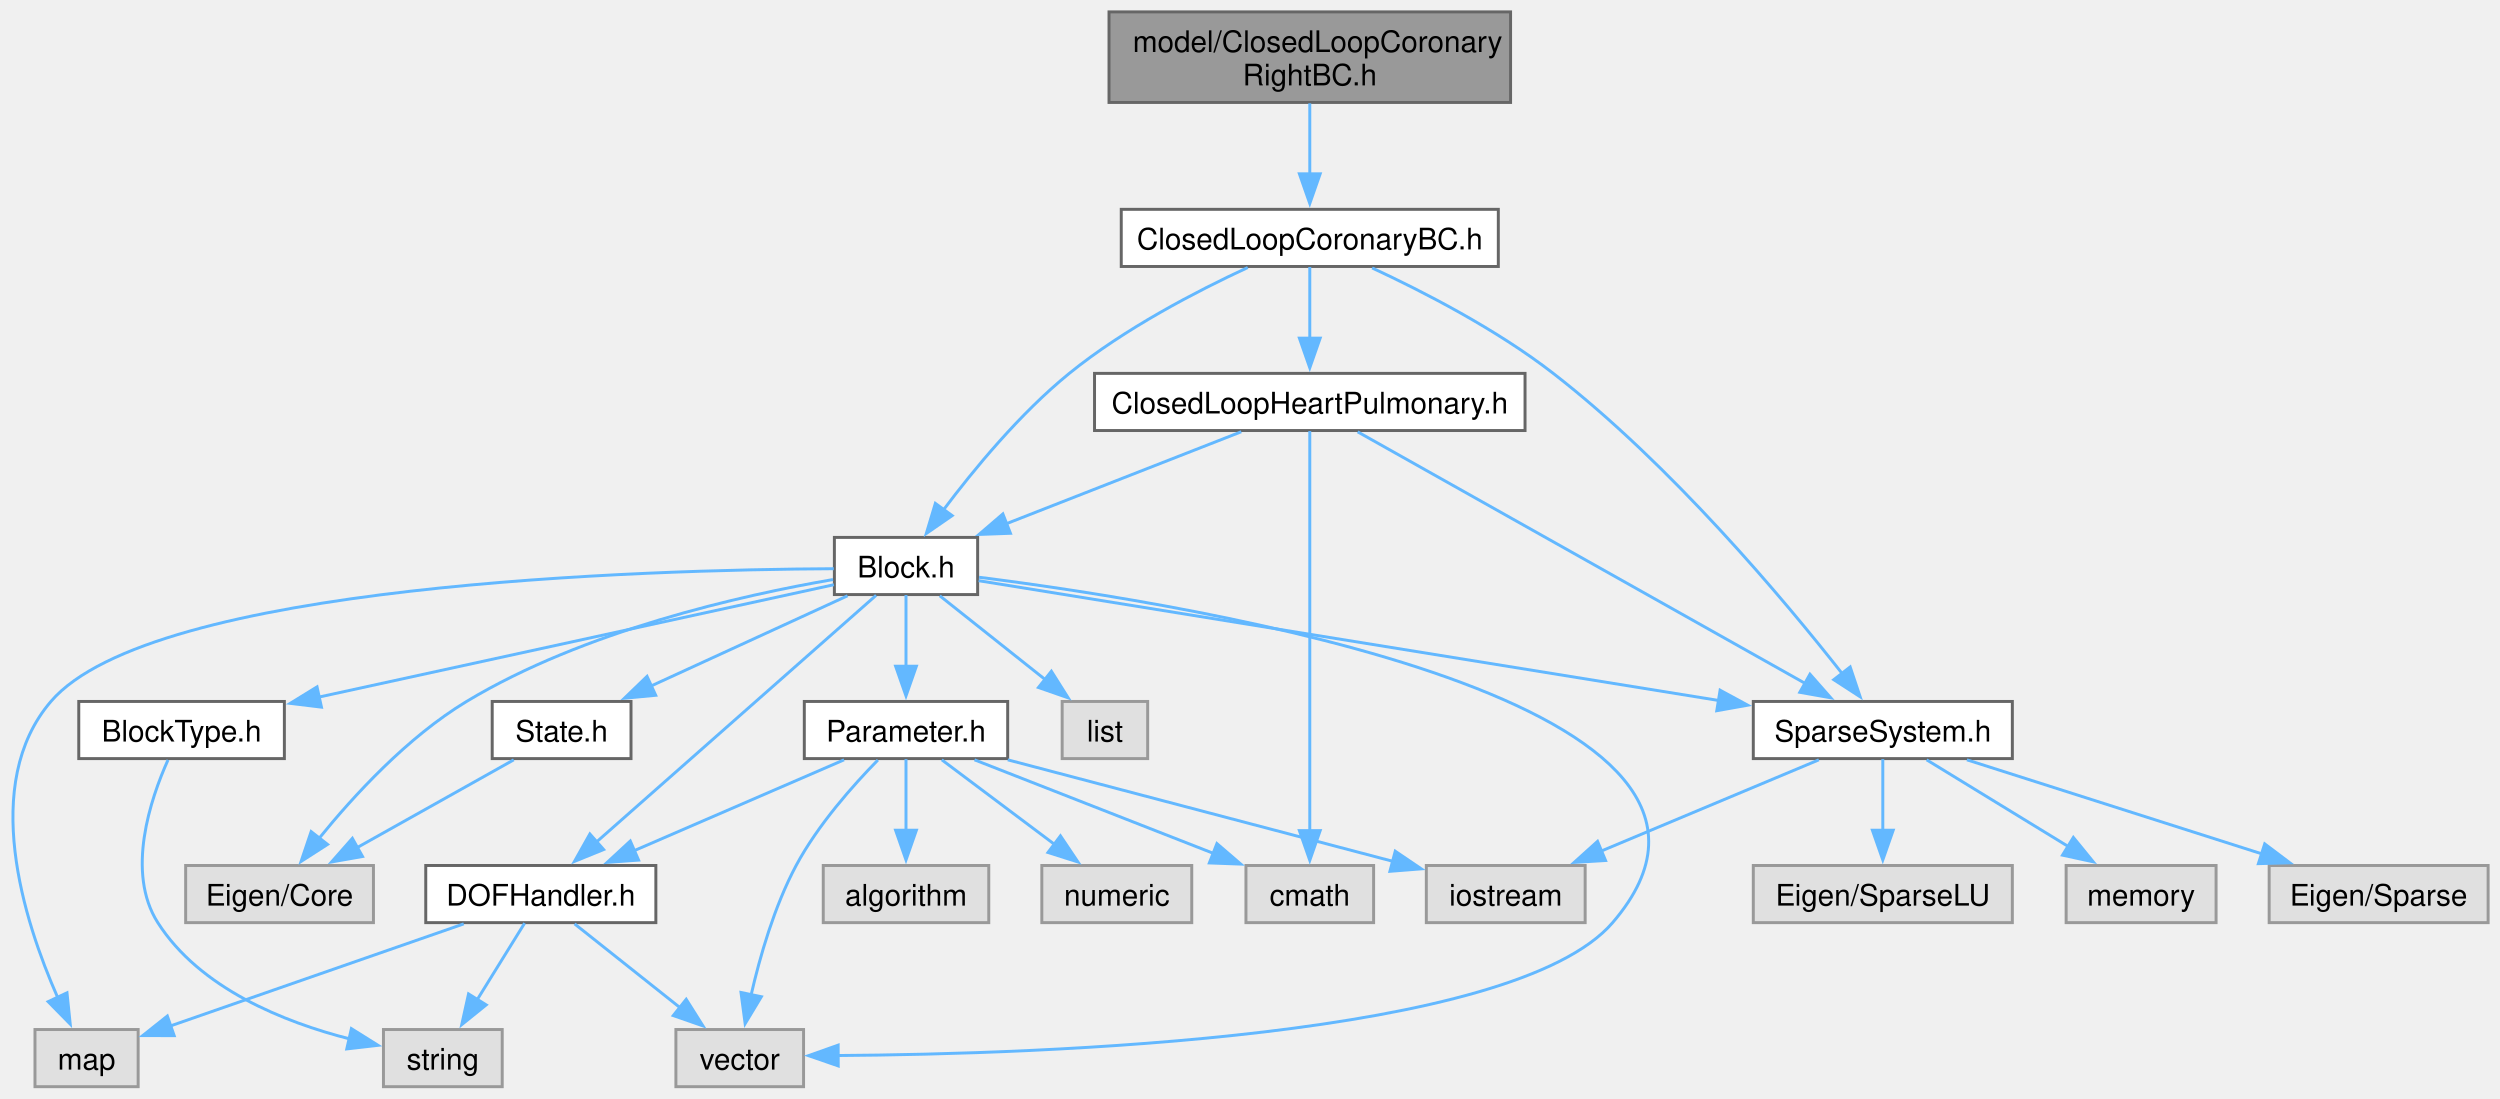
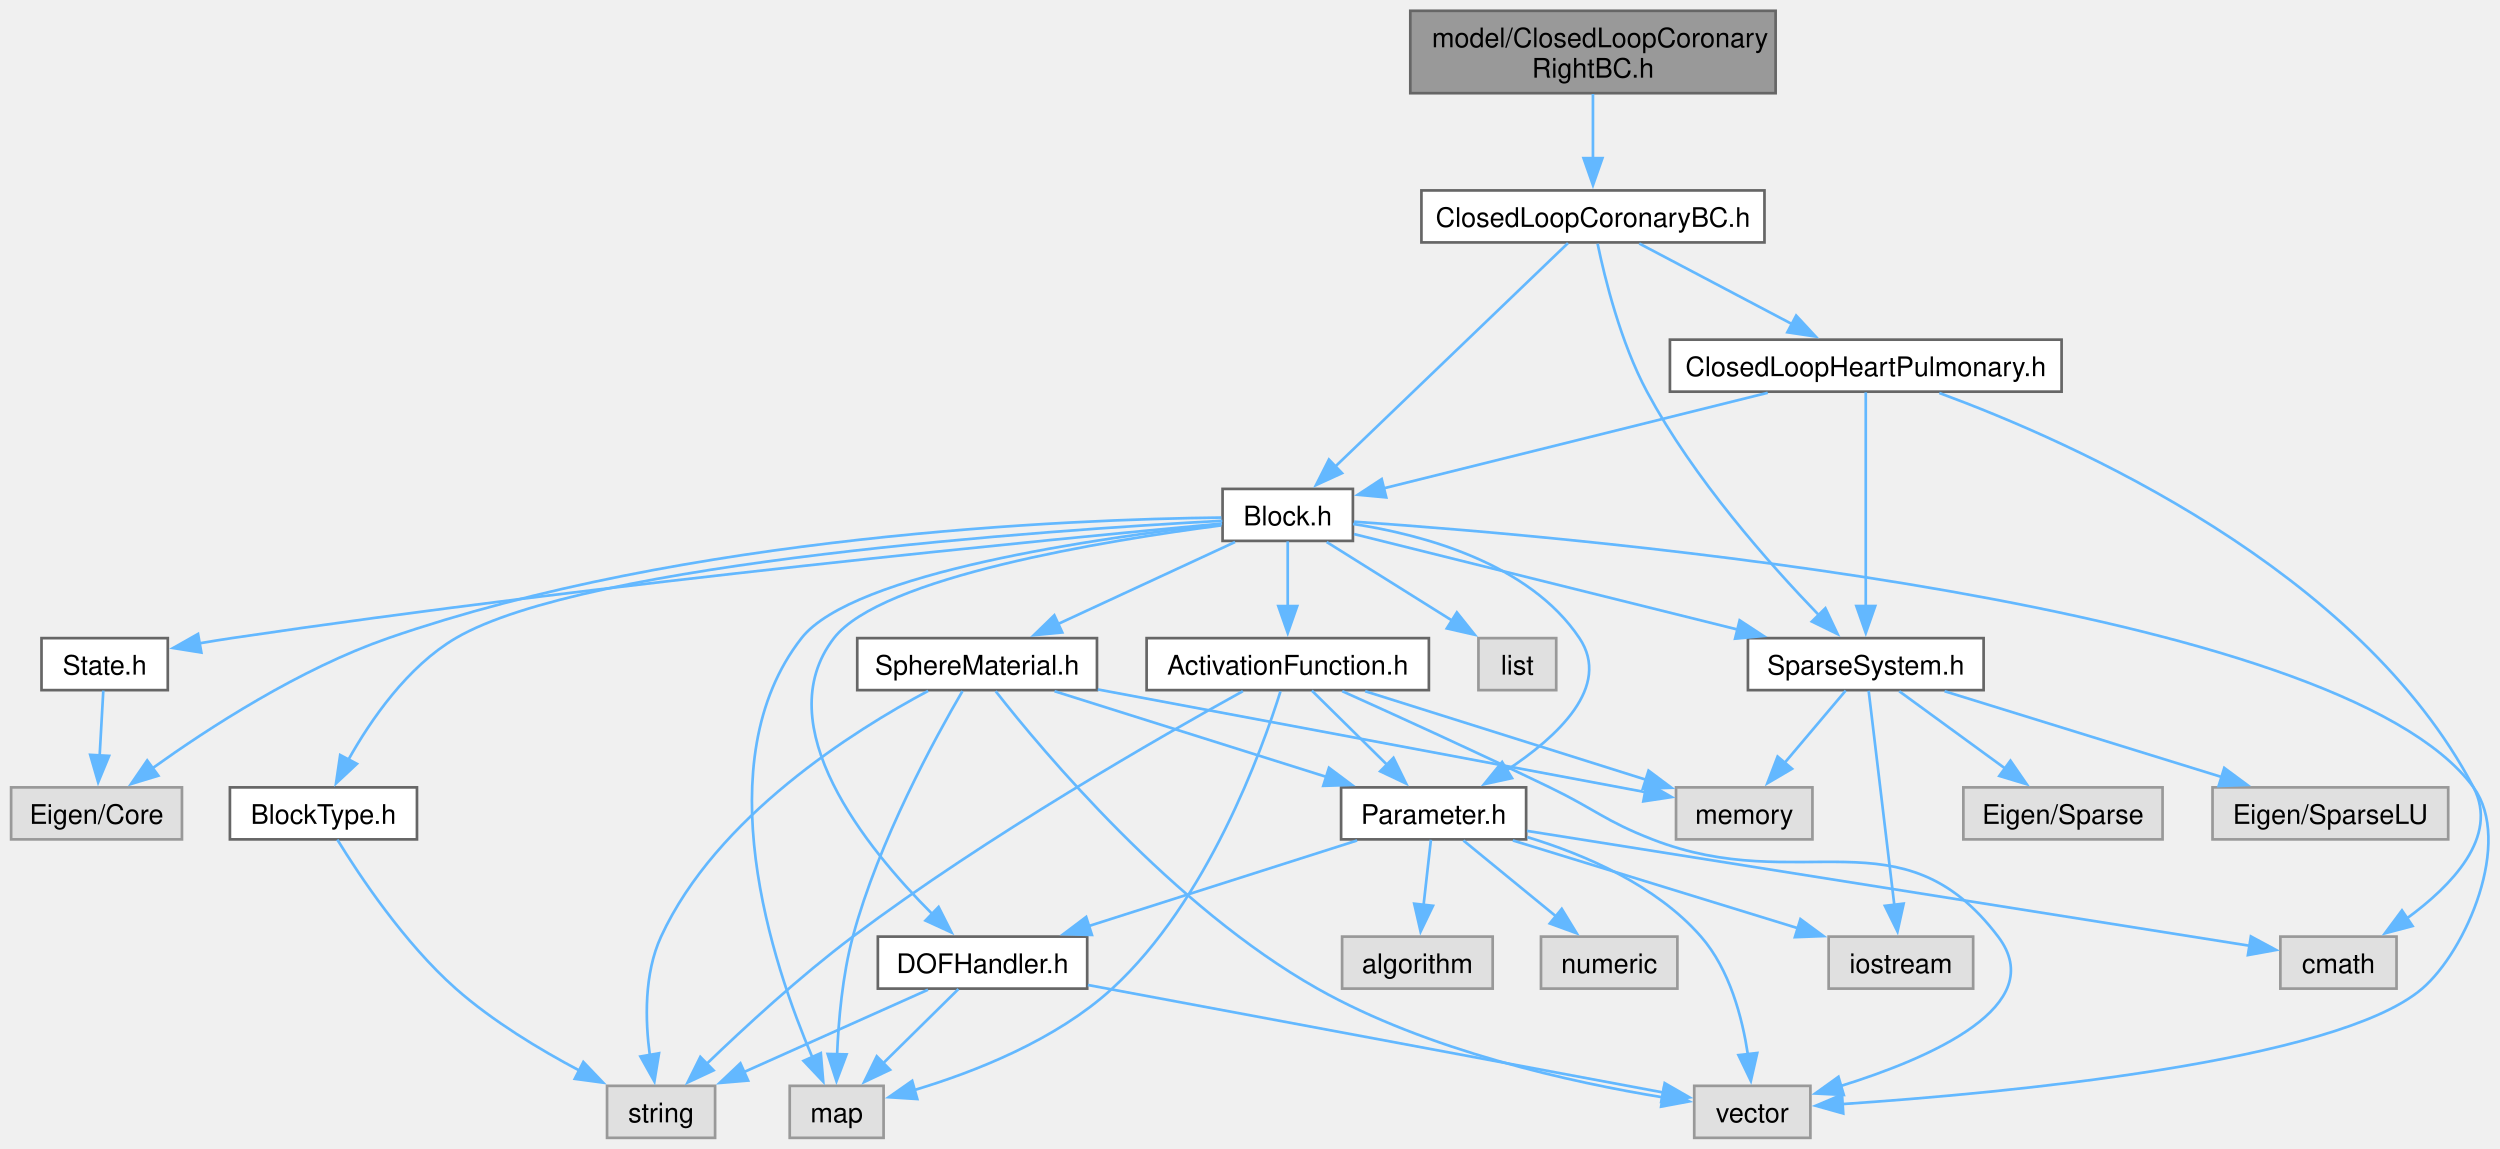
- <svg xmlns="http://www.w3.org/2000/svg" xmlns:xlink="http://www.w3.org/1999/xlink" width="842pt" height="370pt" viewBox="0.00 0.00 842.03 370.00">
-   <g id="graph0" class="graph" transform="scale(1 1) rotate(0) translate(4 366)">
+ <svg xmlns="http://www.w3.org/2000/svg" xmlns:xlink="http://www.w3.org/1999/xlink" width="925pt" height="425pt" viewBox="0.00 0.00 925.31 425.25">
+   <g id="graph0" class="graph" transform="scale(1 1) rotate(0) translate(4 421.25)">
    <g id="Node000001" class="node">
      <g id="a_Node000001">
        <a xlink:title="Right side of ClosedLoopCoronaryBC.">
-           <polygon fill="#999999" stroke="#666666" points="504.78,-362 369.53,-362 369.53,-331.5 504.78,-331.5 504.78,-362" />
-           <text text-anchor="start" x="377.53" y="-348.5" font-family="Helvetica,sans-Serif" font-size="10.00">model/ClosedLoopCoronary</text>
-           <text text-anchor="middle" x="437.15" y="-337.25" font-family="Helvetica,sans-Serif" font-size="10.00">RightBC.h</text>
+           <polygon fill="#999999" stroke="#666666" points="653.25,-417.25 518,-417.25 518,-386.75 653.25,-386.75 653.25,-417.25" />
+           <text text-anchor="start" x="526" y="-403.75" font-family="Helvetica,sans-Serif" font-size="10.00">model/ClosedLoopCoronary</text>
+           <text text-anchor="middle" x="585.62" y="-392.5" font-family="Helvetica,sans-Serif" font-size="10.00">RightBC.h</text>
        </a>
      </g>
    </g>
    <g id="Node000002" class="node">
      <g id="a_Node000002">
        <a xlink:href="_closed_loop_coronary_b_c_8h.html" target="_top" xlink:title="model::ClosedLoopCoronaryBC source file">
-           <polygon fill="white" stroke="#666666" points="500.65,-295.5 373.65,-295.5 373.65,-276.25 500.65,-276.25 500.65,-295.5" />
-           <text text-anchor="middle" x="437.15" y="-282" font-family="Helvetica,sans-Serif" font-size="10.00">ClosedLoopCoronaryBC.h</text>
+           <polygon fill="white" stroke="#666666" points="649.12,-350.75 522.12,-350.75 522.12,-331.5 649.12,-331.5 649.12,-350.75" />
+           <text text-anchor="middle" x="585.62" y="-337.25" font-family="Helvetica,sans-Serif" font-size="10.00">ClosedLoopCoronaryBC.h</text>
        </a>
      </g>
    </g>
    <g id="edge1_Node000001_Node000002" class="edge">
      <g id="a_edge1_Node000001_Node000002">
        <a xlink:title=" ">
-           <path fill="none" stroke="#63b8ff" d="M437.15,-331.2C437.15,-323.96 437.15,-315.09 437.15,-307.19" />
-           <polygon fill="#63b8ff" stroke="#63b8ff" points="440.65,-307.46 437.15,-297.46 433.65,-307.46 440.65,-307.46" />
+           <path fill="none" stroke="#63b8ff" d="M585.62,-386.45C585.62,-379.21 585.62,-370.34 585.62,-362.44" />
+           <polygon fill="#63b8ff" stroke="#63b8ff" points="589.13,-362.71 585.63,-352.71 582.13,-362.71 589.13,-362.71" />
        </a>
      </g>
    </g>
    <g id="Node000003" class="node">
      <g id="a_Node000003">
        <a xlink:href="_block_8h.html" target="_top" xlink:title="model::Block source file">
-           <polygon fill="white" stroke="#666666" points="325.28,-185 277.03,-185 277.03,-165.75 325.28,-165.75 325.28,-185" />
-           <text text-anchor="middle" x="301.15" y="-171.5" font-family="Helvetica,sans-Serif" font-size="10.00">Block.h</text>
+           <polygon fill="white" stroke="#666666" points="496.75,-240.25 448.5,-240.25 448.5,-221 496.75,-221 496.75,-240.25" />
+           <text text-anchor="middle" x="472.62" y="-226.75" font-family="Helvetica,sans-Serif" font-size="10.00">Block.h</text>
        </a>
      </g>
    </g>
    <g id="edge2_Node000002_Node000003" class="edge">
      <g id="a_edge2_Node000002_Node000003">
        <a xlink:title=" ">
-           <path fill="none" stroke="#63b8ff" d="M416.26,-275.9C399.12,-267.97 374.73,-255.32 356.15,-240.25 339.51,-226.74 323.91,-207.79 313.6,-194.04" />
-           <polygon fill="#63b8ff" stroke="#63b8ff" points="316.7,-192.34 307.99,-186.32 311.04,-196.46 316.7,-192.34" />
-         </a>
-       </g>
-     </g>
-     <g id="Node000016" class="node">
-       <g id="a_Node000016">
+           <path fill="none" stroke="#63b8ff" d="M576.38,-331.25C557.51,-313.13 514.29,-271.63 490.01,-248.32" />
+           <polygon fill="#63b8ff" stroke="#63b8ff" points="492.73,-246.08 483.09,-241.67 487.88,-251.13 492.73,-246.08" />
+         </a>
+       </g>
+     </g>
+     <g id="Node000019" class="node">
+       <g id="a_Node000019">
        <a xlink:href="_sparse_system_8h.html" target="_top" xlink:title="SparseSystem source file.">
-           <polygon fill="white" stroke="#666666" points="673.78,-129.75 586.53,-129.75 586.53,-110.5 673.78,-110.5 673.78,-129.75" />
-           <text text-anchor="middle" x="630.15" y="-116.25" font-family="Helvetica,sans-Serif" font-size="10.00">SparseSystem.h</text>
-         </a>
-       </g>
-     </g>
-     <g id="edge31_Node000002_Node000016" class="edge">
-       <g id="a_edge31_Node000002_Node000016">
-         <a xlink:title=" ">
-           <path fill="none" stroke="#63b8ff" d="M458.15,-275.76C475.42,-267.74 500.07,-255.05 519.15,-240.25 558.81,-209.5 596.85,-164.11 616.44,-139.17" />
-           <polygon fill="#63b8ff" stroke="#63b8ff" points="619.16,-141.37 622.52,-131.32 613.63,-137.08 619.16,-141.37" />
-         </a>
-       </g>
-     </g>
-     <g id="Node000021" class="node">
-       <g id="a_Node000021">
+           <polygon fill="white" stroke="#666666" points="730.25,-185 643,-185 643,-165.75 730.25,-165.75 730.25,-185" />
+           <text text-anchor="middle" x="686.62" y="-171.5" font-family="Helvetica,sans-Serif" font-size="10.00">SparseSystem.h</text>
+         </a>
+       </g>
+     </g>
+     <g id="edge43_Node000002_Node000019" class="edge">
+       <g id="a_edge43_Node000002_Node000019">
+         <a xlink:title=" ">
+           <path fill="none" stroke="#63b8ff" d="M587.34,-331.03C590,-318.24 595.85,-294.48 605.62,-276.25 622.86,-244.13 651.06,-212.35 669.23,-193.55" />
+           <polygon fill="#63b8ff" stroke="#63b8ff" points="671.66,-196.07 676.19,-186.49 666.67,-191.15 671.66,-196.07" />
+         </a>
+       </g>
+     </g>
+     <g id="Node000023" class="node">
+       <g id="a_Node000023">
        <a xlink:href="_closed_loop_heart_pulmonary_8h.html" target="_top" xlink:title="model::ClosedLoopHeartPulmonary source file">
-           <polygon fill="white" stroke="#666666" points="509.65,-240.25 364.65,-240.25 364.65,-221 509.65,-221 509.65,-240.25" />
-           <text text-anchor="middle" x="437.15" y="-226.75" font-family="Helvetica,sans-Serif" font-size="10.00">ClosedLoopHeartPulmonary.h</text>
-         </a>
-       </g>
-     </g>
-     <g id="edge27_Node000002_Node000021" class="edge">
-       <g id="a_edge27_Node000002_Node000021">
-         <a xlink:title=" ">
-           <path fill="none" stroke="#63b8ff" d="M437.15,-276.08C437.15,-269.57 437.15,-260.42 437.15,-252.12" />
-           <polygon fill="#63b8ff" stroke="#63b8ff" points="440.65,-252.12 437.15,-242.12 433.65,-252.12 440.65,-252.12" />
+           <polygon fill="white" stroke="#666666" points="759.12,-295.5 614.12,-295.5 614.12,-276.25 759.12,-276.25 759.12,-295.5" />
+           <text text-anchor="middle" x="686.62" y="-282" font-family="Helvetica,sans-Serif" font-size="10.00">ClosedLoopHeartPulmonary.h</text>
+         </a>
+       </g>
+     </g>
+     <g id="edge39_Node000002_Node000023" class="edge">
+       <g id="a_edge39_Node000002_Node000023">
+         <a xlink:title=" ">
+           <path fill="none" stroke="#63b8ff" d="M602.76,-331.09C618.28,-322.91 641.43,-310.71 659.47,-301.19" />
+           <polygon fill="#63b8ff" stroke="#63b8ff" points="660.86,-304.42 668.07,-296.66 657.59,-298.23 660.86,-304.42" />
        </a>
      </g>
    </g>
    <g id="Node000004" class="node">
      <g id="a_Node000004">
        <a xlink:title=" ">
-           <polygon fill="#e0e0e0" stroke="#999999" points="121.78,-74.5 58.53,-74.5 58.53,-55.25 121.78,-55.25 121.78,-74.5" />
-           <text text-anchor="middle" x="90.15" y="-61" font-family="Helvetica,sans-Serif" font-size="10.00">Eigen/Core</text>
+           <polygon fill="#e0e0e0" stroke="#999999" points="63.25,-129.75 0,-129.75 0,-110.5 63.25,-110.5 63.25,-129.75" />
+           <text text-anchor="middle" x="31.62" y="-116.25" font-family="Helvetica,sans-Serif" font-size="10.00">Eigen/Core</text>
        </a>
      </g>
    </g>
    <g id="edge3_Node000003_Node000004" class="edge">
      <g id="a_edge3_Node000003_Node000004">
        <a xlink:title=" ">
-           <path fill="none" stroke="#63b8ff" d="M276.57,-170.81C245.9,-165.54 192.68,-153.58 153.15,-129.75 133.21,-117.73 115.07,-97.96 103.44,-83.6" />
-           <polygon fill="#63b8ff" stroke="#63b8ff" points="106.32,-81.6 97.41,-75.87 100.8,-85.91 106.32,-81.6" />
+           <path fill="none" stroke="#63b8ff" d="M448.04,-229.64C391.8,-228.98 250.13,-223.3 139.62,-185 106.9,-173.66 73.17,-151.77 52.3,-136.81" />
+           <polygon fill="#63b8ff" stroke="#63b8ff" points="54.51,-134.08 44.37,-130.99 50.37,-139.73 54.51,-134.08" />
        </a>
      </g>
    </g>
    <g id="Node000005" class="node">
      <g id="a_Node000005">
        <a xlink:title=" ">
-           <polygon fill="#e0e0e0" stroke="#999999" points="382.55,-129.75 353.75,-129.75 353.75,-110.5 382.55,-110.5 382.55,-129.75" />
-           <text text-anchor="middle" x="368.15" y="-116.25" font-family="Helvetica,sans-Serif" font-size="10.00">list</text>
+           <polygon fill="#e0e0e0" stroke="#999999" points="572.02,-185 543.23,-185 543.23,-165.75 572.02,-165.75 572.02,-185" />
+           <text text-anchor="middle" x="557.62" y="-171.5" font-family="Helvetica,sans-Serif" font-size="10.00">list</text>
        </a>
      </g>
    </g>
    <g id="edge4_Node000003_Node000005" class="edge">
      <g id="a_edge4_Node000003_Node000005">
        <a xlink:title=" ">
-           <path fill="none" stroke="#63b8ff" d="M312.52,-165.34C322.2,-157.65 336.35,-146.4 347.96,-137.18" />
-           <polygon fill="#63b8ff" stroke="#63b8ff" points="350.12,-139.93 355.77,-130.97 345.76,-134.45 350.12,-139.93" />
+           <path fill="none" stroke="#63b8ff" d="M487.04,-220.59C499.74,-212.64 518.5,-200.89 533.48,-191.5" />
+           <polygon fill="#63b8ff" stroke="#63b8ff" points="535.24,-194.53 541.85,-186.26 531.52,-188.6 535.24,-194.53" />
        </a>
      </g>
    </g>
    <g id="Node000006" class="node">
      <g id="a_Node000006">
        <a xlink:title=" ">
-           <polygon fill="#e0e0e0" stroke="#999999" points="42.53,-19.25 7.78,-19.25 7.78,0 42.53,0 42.53,-19.25" />
-           <text text-anchor="middle" x="25.15" y="-5.75" font-family="Helvetica,sans-Serif" font-size="10.00">map</text>
+           <polygon fill="#e0e0e0" stroke="#999999" points="323,-19.25 288.25,-19.25 288.25,0 323,0 323,-19.25" />
+           <text text-anchor="middle" x="305.62" y="-5.75" font-family="Helvetica,sans-Serif" font-size="10.00">map</text>
        </a>
      </g>
    </g>
    <g id="edge5_Node000003_Node000006" class="edge">
      <g id="a_edge5_Node000003_Node000006">
        <a xlink:title=" ">
-           <path fill="none" stroke="#63b8ff" d="M276.83,-174.46C213.69,-174.13 47.15,-169.42 13.15,-129.75 -10.66,-101.97 3.95,-56.06 15.4,-30.1" />
-           <polygon fill="#63b8ff" stroke="#63b8ff" points="18.56,-31.62 19.65,-21.08 12.22,-28.64 18.56,-31.62" />
+           <path fill="none" stroke="#63b8ff" d="M448.07,-227.22C403.4,-222.27 311.67,-209.34 292.62,-185 256.83,-139.24 281.81,-64.46 296.71,-29.61" />
+           <polygon fill="#63b8ff" stroke="#63b8ff" points="299.76,-31.36 300.66,-20.8 293.37,-28.5 299.76,-31.36" />
        </a>
      </g>
    </g>
    <g id="Node000007" class="node">
      <g id="a_Node000007">
        <a xlink:title=" ">
-           <polygon fill="#e0e0e0" stroke="#999999" points="266.65,-19.25 223.65,-19.25 223.65,0 266.65,0 266.65,-19.25" />
-           <text text-anchor="middle" x="245.15" y="-5.75" font-family="Helvetica,sans-Serif" font-size="10.00">vector</text>
+           <polygon fill="#e0e0e0" stroke="#999999" points="666.12,-19.25 623.12,-19.25 623.12,0 666.12,0 666.12,-19.25" />
+           <text text-anchor="middle" x="644.62" y="-5.75" font-family="Helvetica,sans-Serif" font-size="10.00">vector</text>
        </a>
      </g>
    </g>
    <g id="edge6_Node000003_Node000007" class="edge">
      <g id="a_edge6_Node000003_Node000007">
        <a xlink:title=" ">
-           <path fill="none" stroke="#63b8ff" d="M325.74,-171.58C398.37,-162.4 602.93,-129.44 539.15,-55.25 505.75,-16.39 347.36,-10.96 277.91,-10.49" />
-           <polygon fill="#63b8ff" stroke="#63b8ff" points="278.32,-6.99 268.31,-10.45 278.3,-13.99 278.32,-6.99" />
+           <path fill="none" stroke="#63b8ff" d="M497.19,-228.11C582.26,-222.28 861.78,-198.12 911.62,-129.75 926.27,-109.67 908.95,-69.25 892.62,-55.25 860.86,-28.01 738.06,-16.56 678.04,-12.51" />
+           <polygon fill="#63b8ff" stroke="#63b8ff" points="678.29,-9.02 668.08,-11.88 677.84,-16.01 678.29,-9.02" />
        </a>
      </g>
    </g>
    <g id="Node000008" class="node">
      <g id="a_Node000008">
-         <a xlink:href="_block_type_8h.html" target="_top" xlink:title="Specifies the types of blocks and their parameters.">
-           <polygon fill="white" stroke="#666666" points="91.78,-129.75 22.53,-129.75 22.53,-110.5 91.78,-110.5 91.78,-129.75" />
-           <text text-anchor="middle" x="57.15" y="-116.25" font-family="Helvetica,sans-Serif" font-size="10.00">BlockType.h</text>
+         <a xlink:href="_activation_function_8h.html" target="_top" xlink:title="Activation function classes for cardiac chamber models.">
+           <polygon fill="white" stroke="#666666" points="524.88,-185 420.38,-185 420.38,-165.75 524.88,-165.75 524.88,-185" />
+           <text text-anchor="middle" x="472.62" y="-171.5" font-family="Helvetica,sans-Serif" font-size="10.00">ActivationFunction.h</text>
        </a>
      </g>
    </g>
    <g id="edge7_Node000003_Node000008" class="edge">
      <g id="a_edge7_Node000003_Node000008">
        <a xlink:title=" ">
-           <path fill="none" stroke="#63b8ff" d="M276.86,-169.07C236.52,-160.27 155.04,-142.49 103.44,-131.23" />
-           <polygon fill="#63b8ff" stroke="#63b8ff" points="104.27,-127.83 93.75,-129.11 102.78,-134.66 104.27,-127.83" />
-         </a>
-       </g>
-     </g>
-     <g id="Node000010" class="node">
-       <g id="a_Node000010">
-         <a xlink:href="_d_o_f_handler_8h.html" target="_top" xlink:title="model::DOFHandler source file">
-           <polygon fill="white" stroke="#666666" points="216.9,-74.5 139.4,-74.5 139.4,-55.25 216.9,-55.25 216.9,-74.5" />
-           <text text-anchor="middle" x="178.15" y="-61" font-family="Helvetica,sans-Serif" font-size="10.00">DOFHandler.h</text>
-         </a>
-       </g>
-     </g>
-     <g id="edge9_Node000003_Node000010" class="edge">
-       <g id="a_edge9_Node000003_Node000010">
-         <a xlink:title=" ">
-           <path fill="none" stroke="#63b8ff" d="M291.09,-165.5C270.45,-147.3 223.09,-105.52 196.73,-82.26" />
-           <polygon fill="#63b8ff" stroke="#63b8ff" points="199.31,-79.87 189.49,-75.88 194.68,-85.12 199.31,-79.87" />
+           <path fill="none" stroke="#63b8ff" d="M472.62,-220.83C472.62,-214.32 472.62,-205.17 472.62,-196.87" />
+           <polygon fill="#63b8ff" stroke="#63b8ff" points="476.13,-196.87 472.63,-186.87 469.13,-196.87 476.13,-196.87" />
        </a>
      </g>
    </g>
    <g id="Node000011" class="node">
      <g id="a_Node000011">
        <a xlink:href="_parameter_8h.html" target="_top" xlink:title="model::Parameter source file">
-           <polygon fill="white" stroke="#666666" points="335.4,-129.75 266.9,-129.75 266.9,-110.5 335.4,-110.5 335.4,-129.75" />
-           <text text-anchor="middle" x="301.15" y="-116.25" font-family="Helvetica,sans-Serif" font-size="10.00">Parameter.h</text>
-         </a>
-       </g>
-     </g>
-     <g id="edge13_Node000003_Node000011" class="edge">
-       <g id="a_edge13_Node000003_Node000011">
-         <a xlink:title=" ">
-           <path fill="none" stroke="#63b8ff" d="M301.15,-165.58C301.15,-159.07 301.15,-149.92 301.15,-141.62" />
-           <polygon fill="#63b8ff" stroke="#63b8ff" points="304.65,-141.62 301.15,-131.62 297.65,-141.62 304.65,-141.62" />
-         </a>
-       </g>
-     </g>
-     <g id="edge20_Node000003_Node000016" class="edge">
-       <g id="a_edge20_Node000003_Node000016">
-         <a xlink:title=" ">
-           <path fill="none" stroke="#63b8ff" d="M325.61,-170.42C378.05,-161.93 502.43,-141.8 574.97,-130.06" />
-           <polygon fill="#63b8ff" stroke="#63b8ff" points="575.35,-133.54 584.66,-128.49 574.23,-126.63 575.35,-133.54" />
+           <polygon fill="white" stroke="#666666" points="560.88,-129.75 492.38,-129.75 492.38,-110.5 560.88,-110.5 560.88,-129.75" />
+           <text text-anchor="middle" x="526.62" y="-116.25" font-family="Helvetica,sans-Serif" font-size="10.00">Parameter.h</text>
+         </a>
+       </g>
+     </g>
+     <g id="edge31_Node000003_Node000011" class="edge">
+       <g id="a_edge31_Node000003_Node000011">
+         <a xlink:title=" ">
+           <path fill="none" stroke="#63b8ff" d="M496.81,-227.27C522.53,-223.32 562.02,-212.82 580.62,-185 592.59,-167.12 572.61,-148.54 553.66,-136.06" />
+           <polygon fill="#63b8ff" stroke="#63b8ff" points="555.66,-133.18 545.31,-130.92 551.99,-139.14 555.66,-133.18" />
+         </a>
+       </g>
+     </g>
+     <g id="Node000016" class="node">
+       <g id="a_Node000016">
+         <a xlink:href="_d_o_f_handler_8h.html" target="_top" xlink:title="model::DOFHandler source file">
+           <polygon fill="white" stroke="#666666" points="398.38,-74.5 320.88,-74.5 320.88,-55.25 398.38,-55.25 398.38,-74.5" />
+           <text text-anchor="middle" x="359.62" y="-61" font-family="Helvetica,sans-Serif" font-size="10.00">DOFHandler.h</text>
+         </a>
+       </g>
+     </g>
+     <g id="edge30_Node000003_Node000016" class="edge">
+       <g id="a_edge30_Node000003_Node000016">
+         <a xlink:title=" ">
+           <path fill="none" stroke="#63b8ff" d="M448.03,-226.74C405.74,-221.23 322.06,-207.67 304.62,-185 279.77,-152.68 316.57,-107.31 340.95,-82.94" />
+           <polygon fill="#63b8ff" stroke="#63b8ff" points="343.36,-85.48 348.14,-76.03 338.51,-80.44 343.36,-85.48" />
+         </a>
+       </g>
+     </g>
+     <g id="Node000017" class="node">
+       <g id="a_Node000017">
+         <a xlink:href="_block_type_8h.html" target="_top" xlink:title="Specifies the types of blocks and their parameters.">
+           <polygon fill="white" stroke="#666666" points="150.25,-129.75 81,-129.75 81,-110.5 150.25,-110.5 150.25,-129.75" />
+           <text text-anchor="middle" x="115.62" y="-116.25" font-family="Helvetica,sans-Serif" font-size="10.00">BlockType.h</text>
+         </a>
+       </g>
+     </g>
+     <g id="edge22_Node000003_Node000017" class="edge">
+       <g id="a_edge22_Node000003_Node000017">
+         <a xlink:title=" ">
+           <path fill="none" stroke="#63b8ff" d="M448.4,-228.45C384.47,-225 212.87,-213.28 164.62,-185 146.75,-174.52 133.15,-154.77 124.86,-139.99" />
+           <polygon fill="#63b8ff" stroke="#63b8ff" points="128.02,-138.47 120.28,-131.23 121.82,-141.72 128.02,-138.47" />
+         </a>
+       </g>
+     </g>
+     <g id="Node000018" class="node">
+       <g id="a_Node000018">
+         <a xlink:href="_sphere_material_8h.html" target="_top" xlink:title="Material models for the ChamberSphere block.">
+           <polygon fill="white" stroke="#666666" points="402,-185 313.25,-185 313.25,-165.75 402,-165.75 402,-185" />
+           <text text-anchor="middle" x="357.62" y="-171.5" font-family="Helvetica,sans-Serif" font-size="10.00">SphereMaterial.h</text>
+         </a>
+       </g>
+     </g>
+     <g id="edge24_Node000003_Node000018" class="edge">
+       <g id="a_edge24_Node000003_Node000018">
+         <a xlink:title=" ">
+           <path fill="none" stroke="#63b8ff" d="M453.12,-220.59C435.11,-212.25 408.1,-199.75 387.4,-190.16" />
+           <polygon fill="#63b8ff" stroke="#63b8ff" points="389.15,-187.11 378.6,-186.09 386.21,-193.47 389.15,-187.11" />
+         </a>
+       </g>
+     </g>
+     <g id="edge32_Node000003_Node000019" class="edge">
+       <g id="a_edge32_Node000003_Node000019">
+         <a xlink:title=" ">
+           <path fill="none" stroke="#63b8ff" d="M497.17,-223.52C531.71,-214.92 595.34,-199.09 639.26,-188.16" />
+           <polygon fill="#63b8ff" stroke="#63b8ff" points="639.93,-191.6 648.79,-185.79 638.24,-184.81 639.93,-191.6" />
+         </a>
+       </g>
+     </g>
+     <g id="Node000022" class="node">
+       <g id="a_Node000022">
+         <a xlink:href="_state_8h.html" target="_top" xlink:title="State source file.">
+           <polygon fill="white" stroke="#666666" points="58,-185 11.25,-185 11.25,-165.75 58,-165.75 58,-185" />
+           <text text-anchor="middle" x="34.62" y="-171.5" font-family="Helvetica,sans-Serif" font-size="10.00">State.h</text>
+         </a>
+       </g>
+     </g>
+     <g id="edge37_Node000003_Node000022" class="edge">
+       <g id="a_edge37_Node000003_Node000022">
+         <a xlink:title=" ">
+           <path fill="none" stroke="#63b8ff" d="M448.3,-227.43C386.74,-221.74 219.83,-205.54 81.62,-185 77.73,-184.42 73.67,-183.76 69.63,-183.07" />
+           <polygon fill="#63b8ff" stroke="#63b8ff" points="70.43,-179.66 59.97,-181.34 69.2,-186.55 70.43,-179.66" />
+         </a>
+       </g>
+     </g>
+     <g id="edge8_Node000008_Node000006" class="edge">
+       <g id="a_edge8_Node000008_Node000006">
+         <a xlink:title=" ">
+           <path fill="none" stroke="#63b8ff" d="M469.95,-165.33C463.1,-143.54 442.88,-87.56 407.62,-55.25 386.85,-36.21 356.65,-24.38 334.51,-17.73" />
+           <polygon fill="#63b8ff" stroke="#63b8ff" points="335.48,-14.37 324.9,-15.04 333.59,-21.11 335.48,-14.37" />
+         </a>
+       </g>
+     </g>
+     <g id="edge11_Node000008_Node000007" class="edge">
+       <g id="a_edge11_Node000008_Node000007">
+         <a xlink:title=" ">
+           <path fill="none" stroke="#63b8ff" d="M492.79,-165.36C512.48,-156.5 543.25,-142.49 569.62,-129.75 586.67,-121.51 589.98,-117.37 607.62,-110.5 662.69,-89.05 699.94,-121.61 735.62,-74.5 755.05,-48.86 710.62,-29.53 677.24,-19.16" />
+           <polygon fill="#63b8ff" stroke="#63b8ff" points="678.48,-15.88 667.9,-16.42 676.51,-22.6 678.48,-15.88" />
+         </a>
+       </g>
+     </g>
+     <g id="Node000009" class="node">
+       <g id="a_Node000009">
+         <a xlink:title=" ">
+           <polygon fill="#e0e0e0" stroke="#999999" points="666.88,-129.75 616.38,-129.75 616.38,-110.5 666.88,-110.5 666.88,-129.75" />
+           <text text-anchor="middle" x="641.62" y="-116.25" font-family="Helvetica,sans-Serif" font-size="10.00">memory</text>
+         </a>
+       </g>
+     </g>
+     <g id="edge9_Node000008_Node000009" class="edge">
+       <g id="a_edge9_Node000008_Node000009">
+         <a xlink:title=" ">
+           <path fill="none" stroke="#63b8ff" d="M501.29,-165.34C529.98,-156.3 574.2,-142.37 605.32,-132.56" />
+           <polygon fill="#63b8ff" stroke="#63b8ff" points="606.21,-135.95 614.69,-129.61 604.1,-129.28 606.21,-135.95" />
+         </a>
+       </g>
+     </g>
+     <g id="Node000010" class="node">
+       <g id="a_Node000010">
+         <a xlink:title=" ">
+           <polygon fill="#e0e0e0" stroke="#999999" points="260.62,-19.25 220.62,-19.25 220.62,0 260.62,0 260.62,-19.25" />
+           <text text-anchor="middle" x="240.62" y="-5.75" font-family="Helvetica,sans-Serif" font-size="10.00">string</text>
+         </a>
+       </g>
+     </g>
+     <g id="edge10_Node000008_Node000010" class="edge">
+       <g id="a_edge10_Node000008_Node000010">
+         <a xlink:title=" ">
+           <path fill="none" stroke="#63b8ff" d="M456.01,-165.36C426.08,-148.86 361.61,-112.02 311.62,-74.5 292.05,-59.8 271.43,-40.81 257.49,-27.37" />
+           <polygon fill="#63b8ff" stroke="#63b8ff" points="260.05,-24.98 250.45,-20.49 255.16,-29.98 260.05,-24.98" />
+         </a>
+       </g>
+     </g>
+     <g id="edge12_Node000008_Node000011" class="edge">
+       <g id="a_edge12_Node000008_Node000011">
+         <a xlink:title=" ">
+           <path fill="none" stroke="#63b8ff" d="M481.54,-165.58C489.08,-158.15 500.09,-147.29 509.35,-138.16" />
+           <polygon fill="#63b8ff" stroke="#63b8ff" points="511.77,-140.69 516.44,-131.17 506.86,-135.7 511.77,-140.69" />
+         </a>
+       </g>
+     </g>
+     <g id="edge17_Node000011_Node000007" class="edge">
+       <g id="a_edge17_Node000011_Node000007">
+         <a xlink:title=" ">
+           <path fill="none" stroke="#63b8ff" d="M561.32,-111.34C582.66,-104.86 609,-93.52 625.62,-74.5 636.23,-62.36 640.92,-44.51 642.99,-30.77" />
+           <polygon fill="#63b8ff" stroke="#63b8ff" points="646.44,-31.41 644.08,-21.08 639.49,-30.63 646.44,-31.41" />
+         </a>
+       </g>
+     </g>
+     <g id="Node000012" class="node">
+       <g id="a_Node000012">
+         <a xlink:title=" ">
+           <polygon fill="#e0e0e0" stroke="#999999" points="548.5,-74.5 492.75,-74.5 492.75,-55.25 548.5,-55.25 548.5,-74.5" />
+           <text text-anchor="middle" x="520.62" y="-61" font-family="Helvetica,sans-Serif" font-size="10.00">algorithm</text>
+         </a>
+       </g>
+     </g>
+     <g id="edge13_Node000011_Node000012" class="edge">
+       <g id="a_edge13_Node000011_Node000012">
+         <a xlink:title=" ">
+           <path fill="none" stroke="#63b8ff" d="M525.63,-110.33C524.89,-103.74 523.85,-94.46 522.9,-86.07" />
+           <polygon fill="#63b8ff" stroke="#63b8ff" points="526.4,-85.91 521.81,-76.36 519.45,-86.69 526.4,-85.91" />
+         </a>
+       </g>
+     </g>
+     <g id="Node000013" class="node">
+       <g id="a_Node000013">
+         <a xlink:title=" ">
+           <polygon fill="#e0e0e0" stroke="#999999" points="883.12,-74.5 840.12,-74.5 840.12,-55.25 883.12,-55.25 883.12,-74.5" />
+           <text text-anchor="middle" x="861.62" y="-61" font-family="Helvetica,sans-Serif" font-size="10.00">cmath</text>
+         </a>
+       </g>
+     </g>
+     <g id="edge14_Node000011_Node000013" class="edge">
+       <g id="a_edge14_Node000011_Node000013">
+         <a xlink:title=" ">
+           <path fill="none" stroke="#63b8ff" d="M561.21,-113.63C626.08,-103.32 765.15,-81.21 828.71,-71.11" />
+           <polygon fill="#63b8ff" stroke="#63b8ff" points="829.2,-74.57 838.52,-69.55 828.1,-67.66 829.2,-74.57" />
+         </a>
+       </g>
+     </g>
+     <g id="Node000014" class="node">
+       <g id="a_Node000014">
+         <a xlink:title=" ">
+           <polygon fill="#e0e0e0" stroke="#999999" points="726.38,-74.5 672.88,-74.5 672.88,-55.25 726.38,-55.25 726.38,-74.5" />
+           <text text-anchor="middle" x="699.62" y="-61" font-family="Helvetica,sans-Serif" font-size="10.00">iostream</text>
+         </a>
+       </g>
+     </g>
+     <g id="edge15_Node000011_Node000014" class="edge">
+       <g id="a_edge15_Node000011_Node000014">
+         <a xlink:title=" ">
+           <path fill="none" stroke="#63b8ff" d="M555.97,-110.09C585.12,-101.12 629.94,-87.33 661.75,-77.53" />
+           <polygon fill="#63b8ff" stroke="#63b8ff" points="662.44,-80.98 670.97,-74.69 660.38,-74.29 662.44,-80.98" />
+         </a>
+       </g>
+     </g>
+     <g id="Node000015" class="node">
+       <g id="a_Node000015">
+         <a xlink:title=" ">
+           <polygon fill="#e0e0e0" stroke="#999999" points="616.88,-74.5 566.38,-74.5 566.38,-55.25 616.88,-55.25 616.88,-74.5" />
+           <text text-anchor="middle" x="591.62" y="-61" font-family="Helvetica,sans-Serif" font-size="10.00">numeric</text>
+         </a>
+       </g>
+     </g>
+     <g id="edge16_Node000011_Node000015" class="edge">
+       <g id="a_edge16_Node000011_Node000015">
+         <a xlink:title=" ">
+           <path fill="none" stroke="#63b8ff" d="M537.65,-110.09C547.05,-102.4 560.77,-91.15 572.03,-81.93" />
+           <polygon fill="#63b8ff" stroke="#63b8ff" points="574.07,-84.78 579.59,-75.73 569.64,-79.36 574.07,-84.78" />
+         </a>
+       </g>
+     </g>
+     <g id="edge18_Node000011_Node000016" class="edge">
+       <g id="a_edge18_Node000011_Node000016">
+         <a xlink:title=" ">
+           <path fill="none" stroke="#63b8ff" d="M498.3,-110.09C470.95,-101.37 429.3,-88.09 398.79,-78.36" />
+           <polygon fill="#63b8ff" stroke="#63b8ff" points="400.13,-75.12 389.54,-75.41 398,-81.78 400.13,-75.12" />
+         </a>
+       </g>
+     </g>
+     <g id="edge19_Node000016_Node000006" class="edge">
+       <g id="a_edge19_Node000016_Node000006">
+         <a xlink:title=" ">
+           <path fill="none" stroke="#63b8ff" d="M350.71,-55.08C343.17,-47.65 332.16,-36.79 322.9,-27.66" />
+           <polygon fill="#63b8ff" stroke="#63b8ff" points="325.39,-25.2 315.81,-20.67 320.48,-30.19 325.39,-25.2" />
+         </a>
+       </g>
+     </g>
+     <g id="edge21_Node000016_Node000007" class="edge">
+       <g id="a_edge21_Node000016_Node000007">
+         <a xlink:title=" ">
+           <path fill="none" stroke="#63b8ff" d="M398.66,-56.58C455.21,-46.02 558.92,-26.64 611.78,-16.76" />
+           <polygon fill="#63b8ff" stroke="#63b8ff" points="612.18,-20.25 621.37,-14.97 610.9,-13.37 612.18,-20.25" />
+         </a>
+       </g>
+     </g>
+     <g id="edge20_Node000016_Node000010" class="edge">
+       <g id="a_edge20_Node000016_Node000010">
+         <a xlink:title=" ">
+           <path fill="none" stroke="#63b8ff" d="M339.44,-54.84C320.72,-46.47 292.6,-33.88 271.14,-24.28" />
+           <polygon fill="#63b8ff" stroke="#63b8ff" points="272.85,-21.21 262.29,-20.32 269.99,-27.6 272.85,-21.21" />
+         </a>
+       </g>
+     </g>
+     <g id="edge23_Node000017_Node000010" class="edge">
+       <g id="a_edge23_Node000017_Node000010">
+         <a xlink:title=" ">
+           <path fill="none" stroke="#63b8ff" d="M120.76,-110.42C128.84,-97.27 145.56,-72.09 164.62,-55.25 178.28,-43.18 195.68,-32.69 210.38,-24.91" />
+           <polygon fill="#63b8ff" stroke="#63b8ff" points="211.85,-28.09 219.17,-20.43 208.67,-21.85 211.85,-28.09" />
+         </a>
+       </g>
+     </g>
+     <g id="edge25_Node000018_Node000006" class="edge">
+       <g id="a_edge25_Node000018_Node000006">
+         <a xlink:title=" ">
+           <path fill="none" stroke="#63b8ff" d="M352.22,-165.41C342.26,-148.38 321.14,-109.9 311.62,-74.5 307.76,-60.14 306.3,-43.39 305.78,-30.64" />
+           <polygon fill="#63b8ff" stroke="#63b8ff" points="309.29,-30.9 305.56,-20.98 302.29,-31.06 309.29,-30.9" />
+         </a>
+       </g>
+     </g>
+     <g id="edge28_Node000018_Node000007" class="edge">
+       <g id="a_edge28_Node000018_Node000007">
+         <a xlink:title=" ">
+           <path fill="none" stroke="#63b8ff" d="M364.49,-165.36C381.89,-143.16 430.14,-85.44 483.62,-55.25 524.41,-32.23 577.79,-20.5 611.66,-14.97" />
+           <polygon fill="#63b8ff" stroke="#63b8ff" points="611.92,-18.47 621.27,-13.49 610.86,-11.55 611.92,-18.47" />
+         </a>
+       </g>
+     </g>
+     <g id="edge26_Node000018_Node000009" class="edge">
+       <g id="a_edge26_Node000018_Node000009">
+         <a xlink:title=" ">
+           <path fill="none" stroke="#63b8ff" d="M402.31,-166C458.25,-155.51 553.01,-137.74 604.92,-128.01" />
+           <polygon fill="#63b8ff" stroke="#63b8ff" points="605.56,-131.45 614.75,-126.16 604.27,-124.57 605.56,-131.45" />
+         </a>
+       </g>
+     </g>
+     <g id="edge27_Node000018_Node000010" class="edge">
+       <g id="a_edge27_Node000018_Node000010">
+         <a xlink:title=" ">
+           <path fill="none" stroke="#63b8ff" d="M339.5,-165.47C312.08,-150.85 261.09,-118.88 240.62,-74.5 234.29,-60.76 234.71,-43.53 236.48,-30.43" />
+           <polygon fill="#63b8ff" stroke="#63b8ff" points="239.87,-31.32 238.15,-20.87 232.98,-30.11 239.87,-31.32" />
+         </a>
+       </g>
+     </g>
+     <g id="edge29_Node000018_Node000011" class="edge">
+       <g id="a_edge29_Node000018_Node000011">
+         <a xlink:title=" ">
+           <path fill="none" stroke="#63b8ff" d="M386.29,-165.34C413.97,-156.62 456.11,-143.34 487,-133.61" />
+           <polygon fill="#63b8ff" stroke="#63b8ff" points="487.89,-137 496.37,-130.66 485.78,-130.32 487.89,-137" />
+         </a>
+       </g>
+     </g>
+     <g id="edge36_Node000019_Node000009" class="edge">
+       <g id="a_edge36_Node000019_Node000009">
+         <a xlink:title=" ">
+           <path fill="none" stroke="#63b8ff" d="M679.19,-165.58C673.04,-158.3 664.11,-147.73 656.5,-138.73" />
+           <polygon fill="#63b8ff" stroke="#63b8ff" points="659.32,-136.64 650.19,-131.27 653.98,-141.16 659.32,-136.64" />
+         </a>
+       </g>
+     </g>
+     <g id="edge35_Node000019_Node000014" class="edge">
+       <g id="a_edge35_Node000019_Node000014">
+         <a xlink:title=" ">
+           <path fill="none" stroke="#63b8ff" d="M687.69,-165.5C689.76,-148.25 694.36,-109.83 697.21,-86.06" />
+           <polygon fill="#63b8ff" stroke="#63b8ff" points="700.65,-86.72 698.37,-76.38 693.7,-85.89 700.65,-86.72" />
        </a>
      </g>
    </g>
    <g id="Node000020" class="node">
      <g id="a_Node000020">
-         <a xlink:href="_state_8h.html" target="_top" xlink:title="State source file.">
-           <polygon fill="white" stroke="#666666" points="208.53,-129.75 161.78,-129.75 161.78,-110.5 208.53,-110.5 208.53,-129.75" />
-           <text text-anchor="middle" x="185.15" y="-116.25" font-family="Helvetica,sans-Serif" font-size="10.00">State.h</text>
-         </a>
-       </g>
-     </g>
-     <g id="edge25_Node000003_Node000020" class="edge">
-       <g id="a_edge25_Node000003_Node000020">
-         <a xlink:title=" ">
-           <path fill="none" stroke="#63b8ff" d="M281.47,-165.34C263.31,-157 236.07,-144.5 215.18,-134.91" />
-           <polygon fill="#63b8ff" stroke="#63b8ff" points="216.85,-131.83 206.3,-130.83 213.93,-138.19 216.85,-131.83" />
-         </a>
-       </g>
-     </g>
-     <g id="Node000009" class="node">
-       <g id="a_Node000009">
-         <a xlink:title=" ">
-           <polygon fill="#e0e0e0" stroke="#999999" points="165.15,-19.25 125.15,-19.25 125.15,0 165.15,0 165.15,-19.25" />
-           <text text-anchor="middle" x="145.15" y="-5.75" font-family="Helvetica,sans-Serif" font-size="10.00">string</text>
-         </a>
-       </g>
-     </g>
-     <g id="edge8_Node000008_Node000009" class="edge">
-       <g id="a_edge8_Node000008_Node000009">
-         <a xlink:title=" ">
-           <path fill="none" stroke="#63b8ff" d="M52.59,-110.06C46.68,-96.9 38.33,-72.21 49.15,-55.25 63.29,-33.08 91.61,-21.75 113.84,-16.07" />
-           <polygon fill="#63b8ff" stroke="#63b8ff" points="114.35,-19.55 123.33,-13.93 112.8,-12.72 114.35,-19.55" />
-         </a>
-       </g>
-     </g>
-     <g id="edge10_Node000010_Node000006" class="edge">
-       <g id="a_edge10_Node000010_Node000006">
-         <a xlink:title=" ">
-           <path fill="none" stroke="#63b8ff" d="M152.2,-54.84C124.77,-45.3 81.66,-30.29 53.4,-20.46" />
-           <polygon fill="#63b8ff" stroke="#63b8ff" points="54.66,-17.19 44.07,-17.21 52.36,-23.8 54.66,-17.19" />
-         </a>
-       </g>
-     </g>
-     <g id="edge12_Node000010_Node000007" class="edge">
-       <g id="a_edge12_Node000010_Node000007">
-         <a xlink:title=" ">
-           <path fill="none" stroke="#63b8ff" d="M189.52,-54.84C199.2,-47.15 213.35,-35.9 224.96,-26.68" />
-           <polygon fill="#63b8ff" stroke="#63b8ff" points="227.12,-29.43 232.77,-20.47 222.76,-23.95 227.12,-29.43" />
-         </a>
-       </g>
-     </g>
-     <g id="edge11_Node000010_Node000009" class="edge">
-       <g id="a_edge11_Node000010_Node000009">
-         <a xlink:title=" ">
-           <path fill="none" stroke="#63b8ff" d="M172.7,-55.08C168.38,-48.11 162.19,-38.12 156.77,-29.37" />
-           <polygon fill="#63b8ff" stroke="#63b8ff" points="159.76,-27.55 151.52,-20.9 153.81,-31.24 159.76,-27.55" />
-         </a>
-       </g>
-     </g>
-     <g id="edge18_Node000011_Node000007" class="edge">
-       <g id="a_edge18_Node000011_Node000007">
-         <a xlink:title=" ">
-           <path fill="none" stroke="#63b8ff" d="M291.69,-110.03C283.36,-101.54 271.46,-88.17 264.15,-74.5 256.8,-60.74 251.92,-43.74 248.95,-30.74" />
-           <polygon fill="#63b8ff" stroke="#63b8ff" points="252.43,-30.3 246.97,-21.22 245.58,-31.73 252.43,-30.3" />
-         </a>
-       </g>
-     </g>
-     <g id="edge19_Node000011_Node000010" class="edge">
-       <g id="a_edge19_Node000011_Node000010">
-         <a xlink:title=" ">
-           <path fill="none" stroke="#63b8ff" d="M280.29,-110.09C260.85,-101.68 231.61,-89.02 209.39,-79.4" />
-           <polygon fill="#63b8ff" stroke="#63b8ff" points="211.08,-76.31 200.51,-75.55 208.29,-82.74 211.08,-76.31" />
-         </a>
-       </g>
-     </g>
-     <g id="Node000012" class="node">
-       <g id="a_Node000012">
-         <a xlink:title=" ">
-           <polygon fill="#e0e0e0" stroke="#999999" points="329.03,-74.5 273.28,-74.5 273.28,-55.25 329.03,-55.25 329.03,-74.5" />
-           <text text-anchor="middle" x="301.15" y="-61" font-family="Helvetica,sans-Serif" font-size="10.00">algorithm</text>
-         </a>
-       </g>
-     </g>
-     <g id="edge14_Node000011_Node000012" class="edge">
-       <g id="a_edge14_Node000011_Node000012">
-         <a xlink:title=" ">
-           <path fill="none" stroke="#63b8ff" d="M301.15,-110.33C301.15,-103.82 301.15,-94.67 301.15,-86.37" />
-           <polygon fill="#63b8ff" stroke="#63b8ff" points="304.65,-86.37 301.15,-76.37 297.65,-86.37 304.65,-86.37" />
-         </a>
-       </g>
-     </g>
-     <g id="Node000013" class="node">
-       <g id="a_Node000013">
-         <a xlink:title=" ">
-           <polygon fill="#e0e0e0" stroke="#999999" points="458.65,-74.5 415.65,-74.5 415.65,-55.25 458.65,-55.25 458.65,-74.5" />
-           <text text-anchor="middle" x="437.15" y="-61" font-family="Helvetica,sans-Serif" font-size="10.00">cmath</text>
-         </a>
-       </g>
-     </g>
-     <g id="edge15_Node000011_Node000013" class="edge">
-       <g id="a_edge15_Node000011_Node000013">
-         <a xlink:title=" ">
-           <path fill="none" stroke="#63b8ff" d="M324.22,-110.09C346.3,-101.45 379.83,-88.32 404.62,-78.61" />
-           <polygon fill="#63b8ff" stroke="#63b8ff" points="405.87,-81.88 413.91,-74.97 403.32,-75.36 405.87,-81.88" />
-         </a>
-       </g>
-     </g>
-     <g id="Node000014" class="node">
-       <g id="a_Node000014">
-         <a xlink:title=" ">
-           <polygon fill="#e0e0e0" stroke="#999999" points="529.9,-74.5 476.4,-74.5 476.4,-55.25 529.9,-55.25 529.9,-74.5" />
-           <text text-anchor="middle" x="503.15" y="-61" font-family="Helvetica,sans-Serif" font-size="10.00">iostream</text>
-         </a>
-       </g>
-     </g>
-     <g id="edge16_Node000011_Node000014" class="edge">
-       <g id="a_edge16_Node000011_Node000014">
-         <a xlink:title=" ">
-           <path fill="none" stroke="#63b8ff" d="M335.42,-110.09C371.43,-100.6 427.92,-85.71 465.24,-75.87" />
-           <polygon fill="#63b8ff" stroke="#63b8ff" points="465.93,-79.31 474.7,-73.37 464.14,-72.54 465.93,-79.31" />
-         </a>
-       </g>
-     </g>
-     <g id="Node000015" class="node">
-       <g id="a_Node000015">
-         <a xlink:title=" ">
-           <polygon fill="#e0e0e0" stroke="#999999" points="397.4,-74.5 346.9,-74.5 346.9,-55.25 397.4,-55.25 397.4,-74.5" />
-           <text text-anchor="middle" x="372.15" y="-61" font-family="Helvetica,sans-Serif" font-size="10.00">numeric</text>
-         </a>
-       </g>
-     </g>
-     <g id="edge17_Node000011_Node000015" class="edge">
-       <g id="a_edge17_Node000011_Node000015">
-         <a xlink:title=" ">
-           <path fill="none" stroke="#63b8ff" d="M313.2,-110.09C323.56,-102.32 338.75,-90.92 351.12,-81.65" />
-           <polygon fill="#63b8ff" stroke="#63b8ff" points="353.17,-84.48 359.07,-75.68 348.97,-78.88 353.17,-84.48" />
-         </a>
-       </g>
-     </g>
-     <g id="edge23_Node000016_Node000014" class="edge">
-       <g id="a_edge23_Node000016_Node000014">
-         <a xlink:title=" ">
-           <path fill="none" stroke="#63b8ff" d="M608.61,-110.09C588.54,-101.68 558.35,-89.02 535.41,-79.4" />
-           <polygon fill="#63b8ff" stroke="#63b8ff" points="536.77,-76.18 526.2,-75.54 534.07,-82.63 536.77,-76.18" />
-         </a>
-       </g>
-     </g>
-     <g id="Node000017" class="node">
-       <g id="a_Node000017">
-         <a xlink:title=" ">
-           <polygon fill="#e0e0e0" stroke="#999999" points="834.03,-74.5 760.28,-74.5 760.28,-55.25 834.03,-55.25 834.03,-74.5" />
-           <text text-anchor="middle" x="797.15" y="-61" font-family="Helvetica,sans-Serif" font-size="10.00">Eigen/Sparse</text>
-         </a>
-       </g>
-     </g>
-     <g id="edge21_Node000016_Node000017" class="edge">
-       <g id="a_edge21_Node000016_Node000017">
-         <a xlink:title=" ">
-           <path fill="none" stroke="#63b8ff" d="M658.48,-110.09C685.83,-101.37 727.48,-88.09 757.99,-78.36" />
-           <polygon fill="#63b8ff" stroke="#63b8ff" points="758.78,-81.78 767.24,-75.41 756.65,-75.12 758.78,-81.78" />
-         </a>
-       </g>
-     </g>
-     <g id="Node000018" class="node">
-       <g id="a_Node000018">
-         <a xlink:title=" ">
-           <polygon fill="#e0e0e0" stroke="#999999" points="673.78,-74.5 586.53,-74.5 586.53,-55.25 673.78,-55.25 673.78,-74.5" />
-           <text text-anchor="middle" x="630.15" y="-61" font-family="Helvetica,sans-Serif" font-size="10.00">Eigen/SparseLU</text>
-         </a>
-       </g>
-     </g>
-     <g id="edge22_Node000016_Node000018" class="edge">
-       <g id="a_edge22_Node000016_Node000018">
-         <a xlink:title=" ">
-           <path fill="none" stroke="#63b8ff" d="M630.15,-110.33C630.15,-103.82 630.15,-94.67 630.15,-86.37" />
-           <polygon fill="#63b8ff" stroke="#63b8ff" points="633.65,-86.37 630.15,-76.37 626.65,-86.37 633.65,-86.37" />
-         </a>
-       </g>
-     </g>
-     <g id="Node000019" class="node">
-       <g id="a_Node000019">
-         <a xlink:title=" ">
-           <polygon fill="#e0e0e0" stroke="#999999" points="742.4,-74.5 691.9,-74.5 691.9,-55.25 742.4,-55.25 742.4,-74.5" />
-           <text text-anchor="middle" x="717.15" y="-61" font-family="Helvetica,sans-Serif" font-size="10.00">memory</text>
-         </a>
-       </g>
-     </g>
-     <g id="edge24_Node000016_Node000019" class="edge">
-       <g id="a_edge24_Node000016_Node000019">
-         <a xlink:title=" ">
-           <path fill="none" stroke="#63b8ff" d="M644.91,-110.09C658.03,-102.06 677.47,-90.16 692.88,-80.73" />
-           <polygon fill="#63b8ff" stroke="#63b8ff" points="694.33,-83.95 701.03,-75.74 690.67,-77.98 694.33,-83.95" />
-         </a>
-       </g>
-     </g>
-     <g id="edge26_Node000020_Node000004" class="edge">
-       <g id="a_edge26_Node000020_Node000004">
-         <a xlink:title=" ">
-           <path fill="none" stroke="#63b8ff" d="M169.04,-110.09C154.57,-101.98 133.07,-89.93 116.17,-80.46" />
-           <polygon fill="#63b8ff" stroke="#63b8ff" points="118.1,-77.53 107.67,-75.69 114.68,-83.64 118.1,-77.53" />
-         </a>
-       </g>
-     </g>
-     <g id="edge28_Node000021_Node000003" class="edge">
-       <g id="a_edge28_Node000021_Node000003">
-         <a xlink:title=" ">
-           <path fill="none" stroke="#63b8ff" d="M414.08,-220.59C392.39,-212.1 359.67,-199.29 335.02,-189.64" />
-           <polygon fill="#63b8ff" stroke="#63b8ff" points="336.33,-186.39 325.74,-186 333.78,-192.91 336.33,-186.39" />
-         </a>
-       </g>
-     </g>
-     <g id="edge30_Node000021_Node000013" class="edge">
-       <g id="a_edge30_Node000021_Node000013">
-         <a xlink:title=" ">
-           <path fill="none" stroke="#63b8ff" d="M437.15,-220.82C437.15,-195.5 437.15,-122 437.15,-86.09" />
-           <polygon fill="#63b8ff" stroke="#63b8ff" points="440.65,-86.24 437.15,-76.24 433.65,-86.24 440.65,-86.24" />
-         </a>
-       </g>
-     </g>
-     <g id="edge29_Node000021_Node000016" class="edge">
-       <g id="a_edge29_Node000021_Node000016">
-         <a xlink:title=" ">
-           <path fill="none" stroke="#63b8ff" d="M453.27,-220.56C486.62,-201.81 563.45,-158.62 603.99,-135.83" />
-           <polygon fill="#63b8ff" stroke="#63b8ff" points="605.62,-138.93 612.62,-130.98 602.19,-132.83 605.62,-138.93" />
+         <a xlink:title=" ">
+           <polygon fill="#e0e0e0" stroke="#999999" points="796.5,-129.75 722.75,-129.75 722.75,-110.5 796.5,-110.5 796.5,-129.75" />
+           <text text-anchor="middle" x="759.62" y="-116.25" font-family="Helvetica,sans-Serif" font-size="10.00">Eigen/Sparse</text>
+         </a>
+       </g>
+     </g>
+     <g id="edge33_Node000019_Node000020" class="edge">
+       <g id="a_edge33_Node000019_Node000020">
+         <a xlink:title=" ">
+           <path fill="none" stroke="#63b8ff" d="M699.01,-165.34C709.77,-157.49 725.6,-145.95 738.38,-136.62" />
+           <polygon fill="#63b8ff" stroke="#63b8ff" points="740.19,-139.64 746.2,-130.92 736.06,-133.98 740.19,-139.64" />
+         </a>
+       </g>
+     </g>
+     <g id="Node000021" class="node">
+       <g id="a_Node000021">
+         <a xlink:title=" ">
+           <polygon fill="#e0e0e0" stroke="#999999" points="902.25,-129.75 815,-129.75 815,-110.5 902.25,-110.5 902.25,-129.75" />
+           <text text-anchor="middle" x="858.62" y="-116.25" font-family="Helvetica,sans-Serif" font-size="10.00">Eigen/SparseLU</text>
+         </a>
+       </g>
+     </g>
+     <g id="edge34_Node000019_Node000021" class="edge">
+       <g id="a_edge34_Node000019_Node000021">
+         <a xlink:title=" ">
+           <path fill="none" stroke="#63b8ff" d="M715.8,-165.34C744.1,-156.58 787.24,-143.23 818.71,-133.48" />
+           <polygon fill="#63b8ff" stroke="#63b8ff" points="819.34,-136.95 827.86,-130.65 817.27,-130.26 819.34,-136.95" />
+         </a>
+       </g>
+     </g>
+     <g id="edge38_Node000022_Node000004" class="edge">
+       <g id="a_edge38_Node000022_Node000004">
+         <a xlink:title=" ">
+           <path fill="none" stroke="#63b8ff" d="M34.13,-165.58C33.76,-158.99 33.24,-149.71 32.76,-141.32" />
+           <polygon fill="#63b8ff" stroke="#63b8ff" points="36.27,-141.41 32.22,-131.62 29.28,-141.8 36.27,-141.41" />
+         </a>
+       </g>
+     </g>
+     <g id="edge40_Node000023_Node000003" class="edge">
+       <g id="a_edge40_Node000023_Node000003">
+         <a xlink:title=" ">
+           <path fill="none" stroke="#63b8ff" d="M650.32,-275.84C610.68,-265.98 547.62,-250.29 508.25,-240.49" />
+           <polygon fill="#63b8ff" stroke="#63b8ff" points="509.1,-237.1 498.55,-238.08 507.41,-243.89 509.1,-237.1" />
+         </a>
+       </g>
+     </g>
+     <g id="edge42_Node000023_Node000013" class="edge">
+       <g id="a_edge42_Node000023_Node000013">
+         <a xlink:title=" ">
+           <path fill="none" stroke="#63b8ff" d="M713.84,-275.76C763.88,-257.33 869.27,-210.4 911.62,-129.75 921.18,-111.55 903.59,-93.34 886.69,-81.05" />
+           <polygon fill="#63b8ff" stroke="#63b8ff" points="889.05,-78.42 878.81,-75.71 885.13,-84.21 889.05,-78.42" />
+         </a>
+       </g>
+     </g>
+     <g id="edge41_Node000023_Node000019" class="edge">
+       <g id="a_edge41_Node000023_Node000019">
+         <a xlink:title=" ">
+           <path fill="none" stroke="#63b8ff" d="M686.62,-276C686.62,-258.75 686.62,-220.33 686.62,-196.56" />
+           <polygon fill="#63b8ff" stroke="#63b8ff" points="690.13,-196.89 686.63,-186.89 683.13,-196.89 690.13,-196.89" />
        </a>
      </g>
    </g>
  </g>
</svg>
